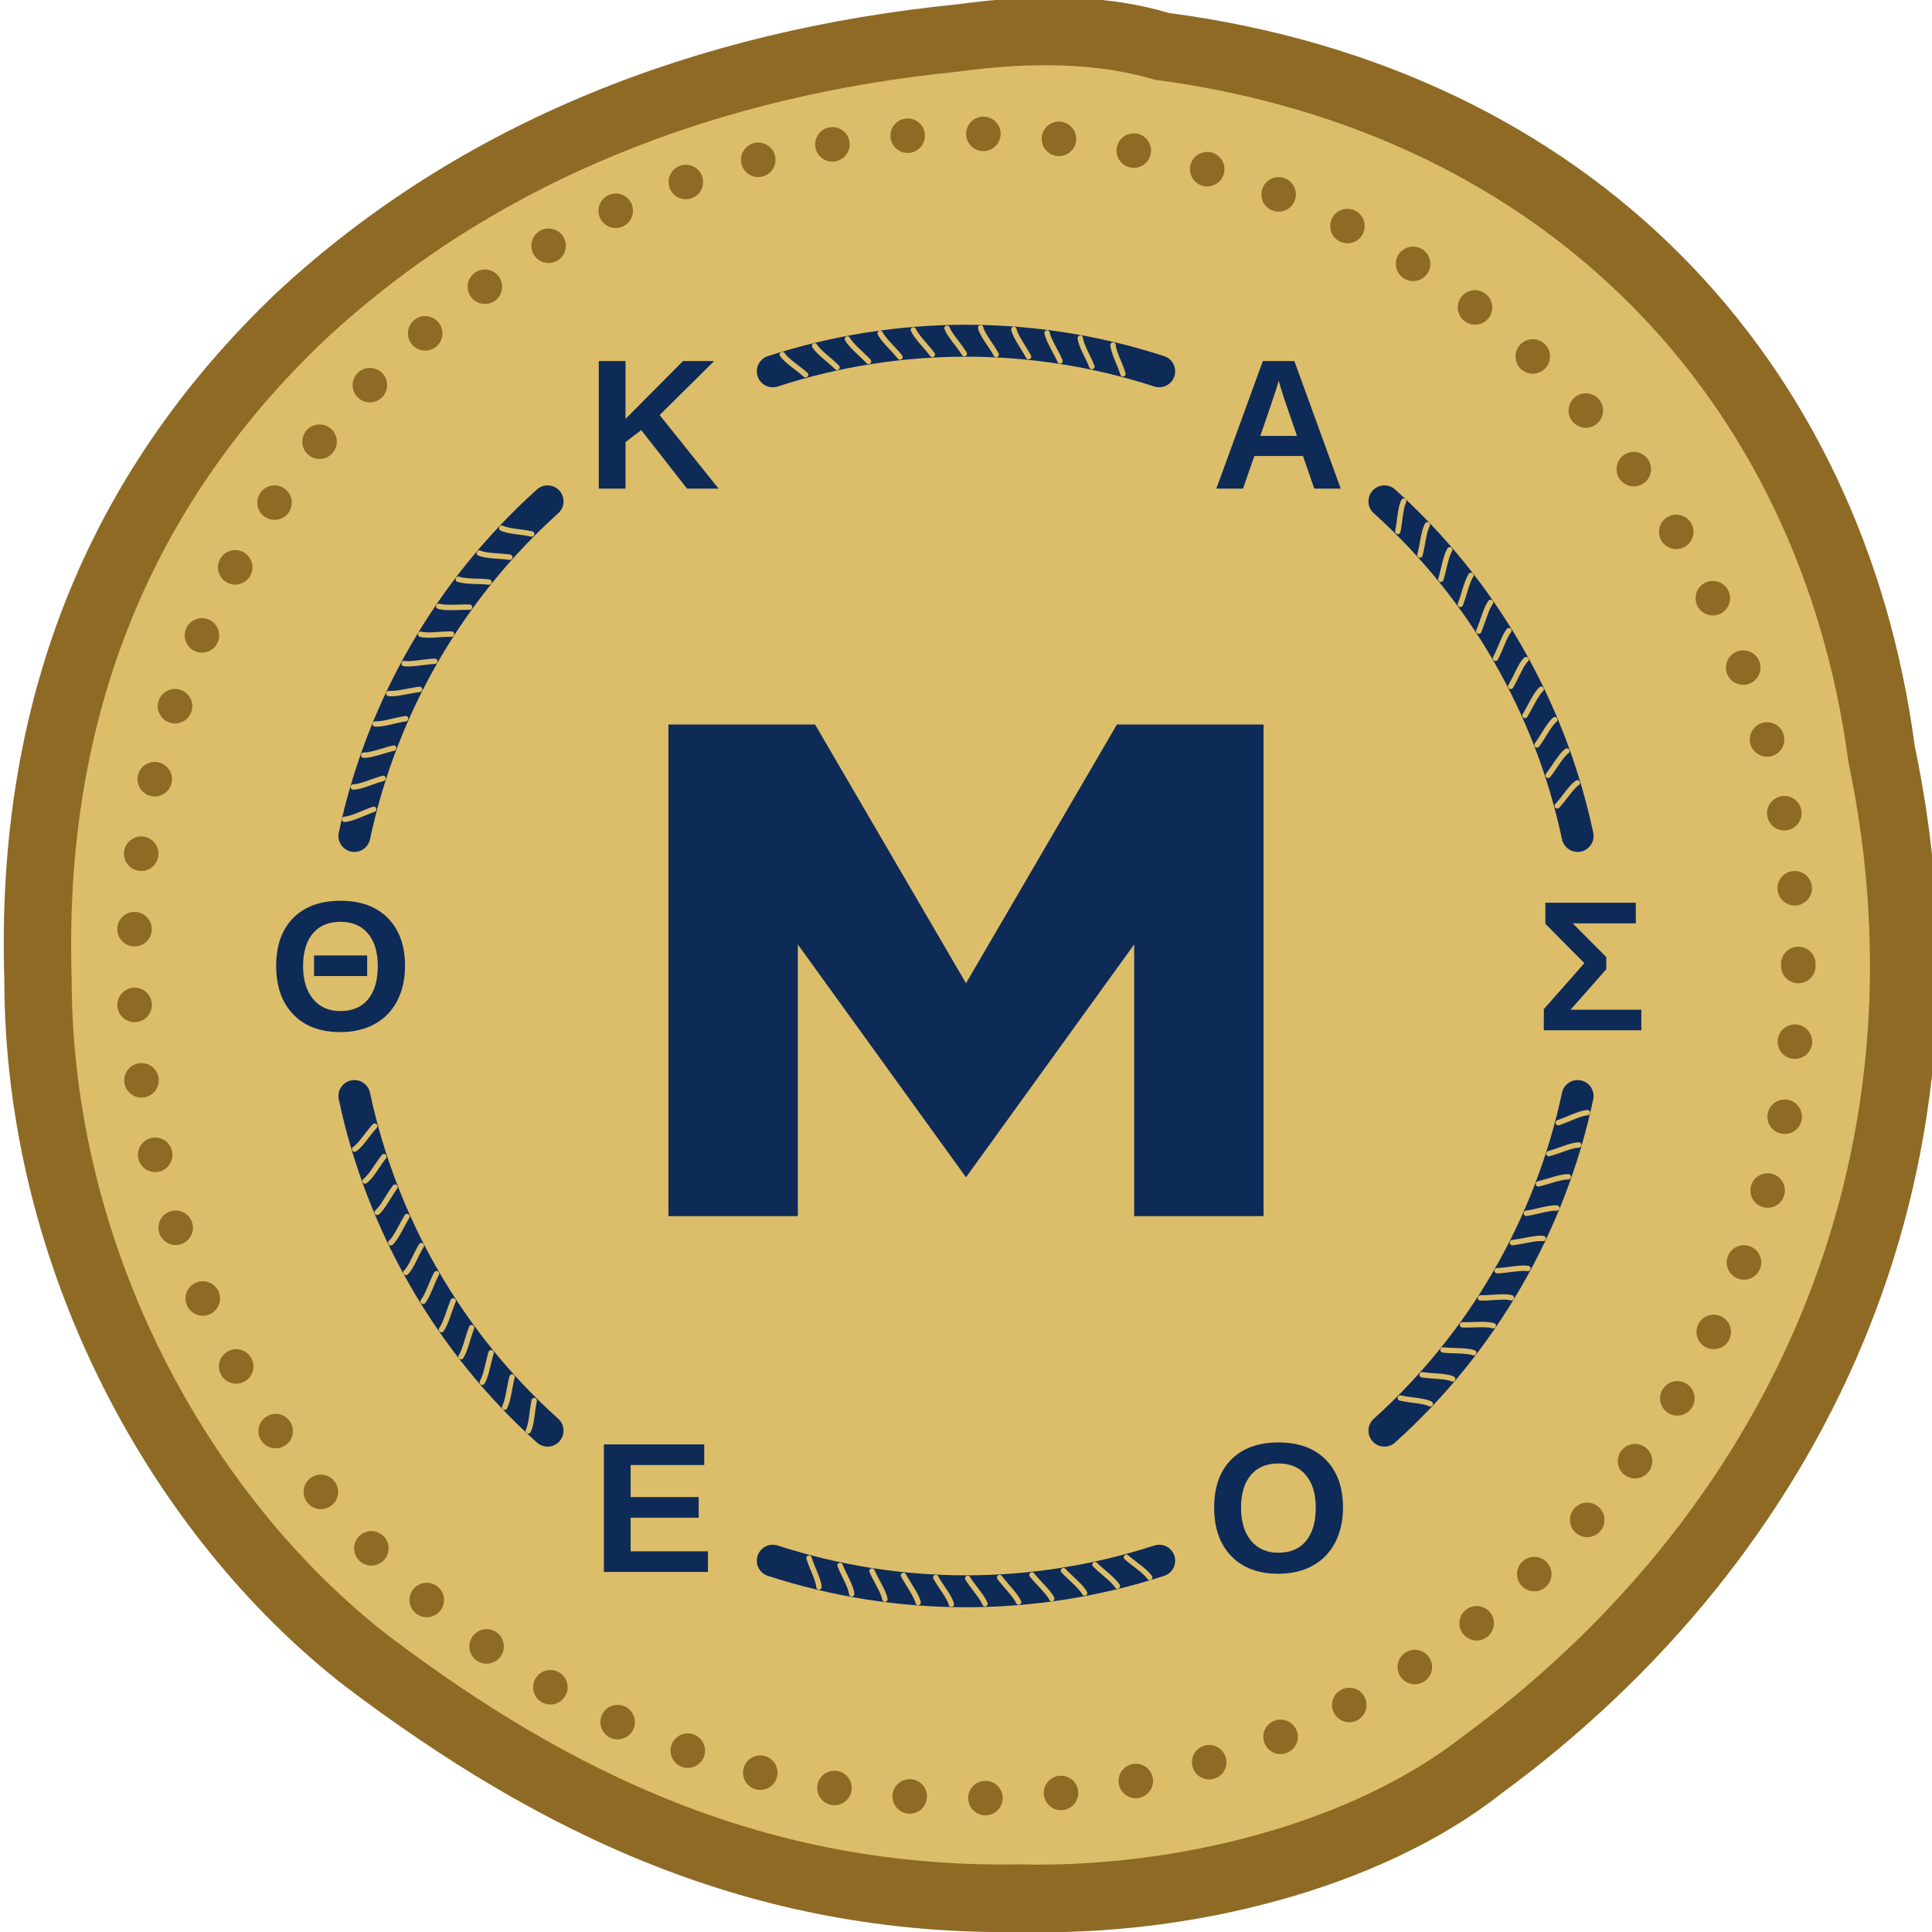
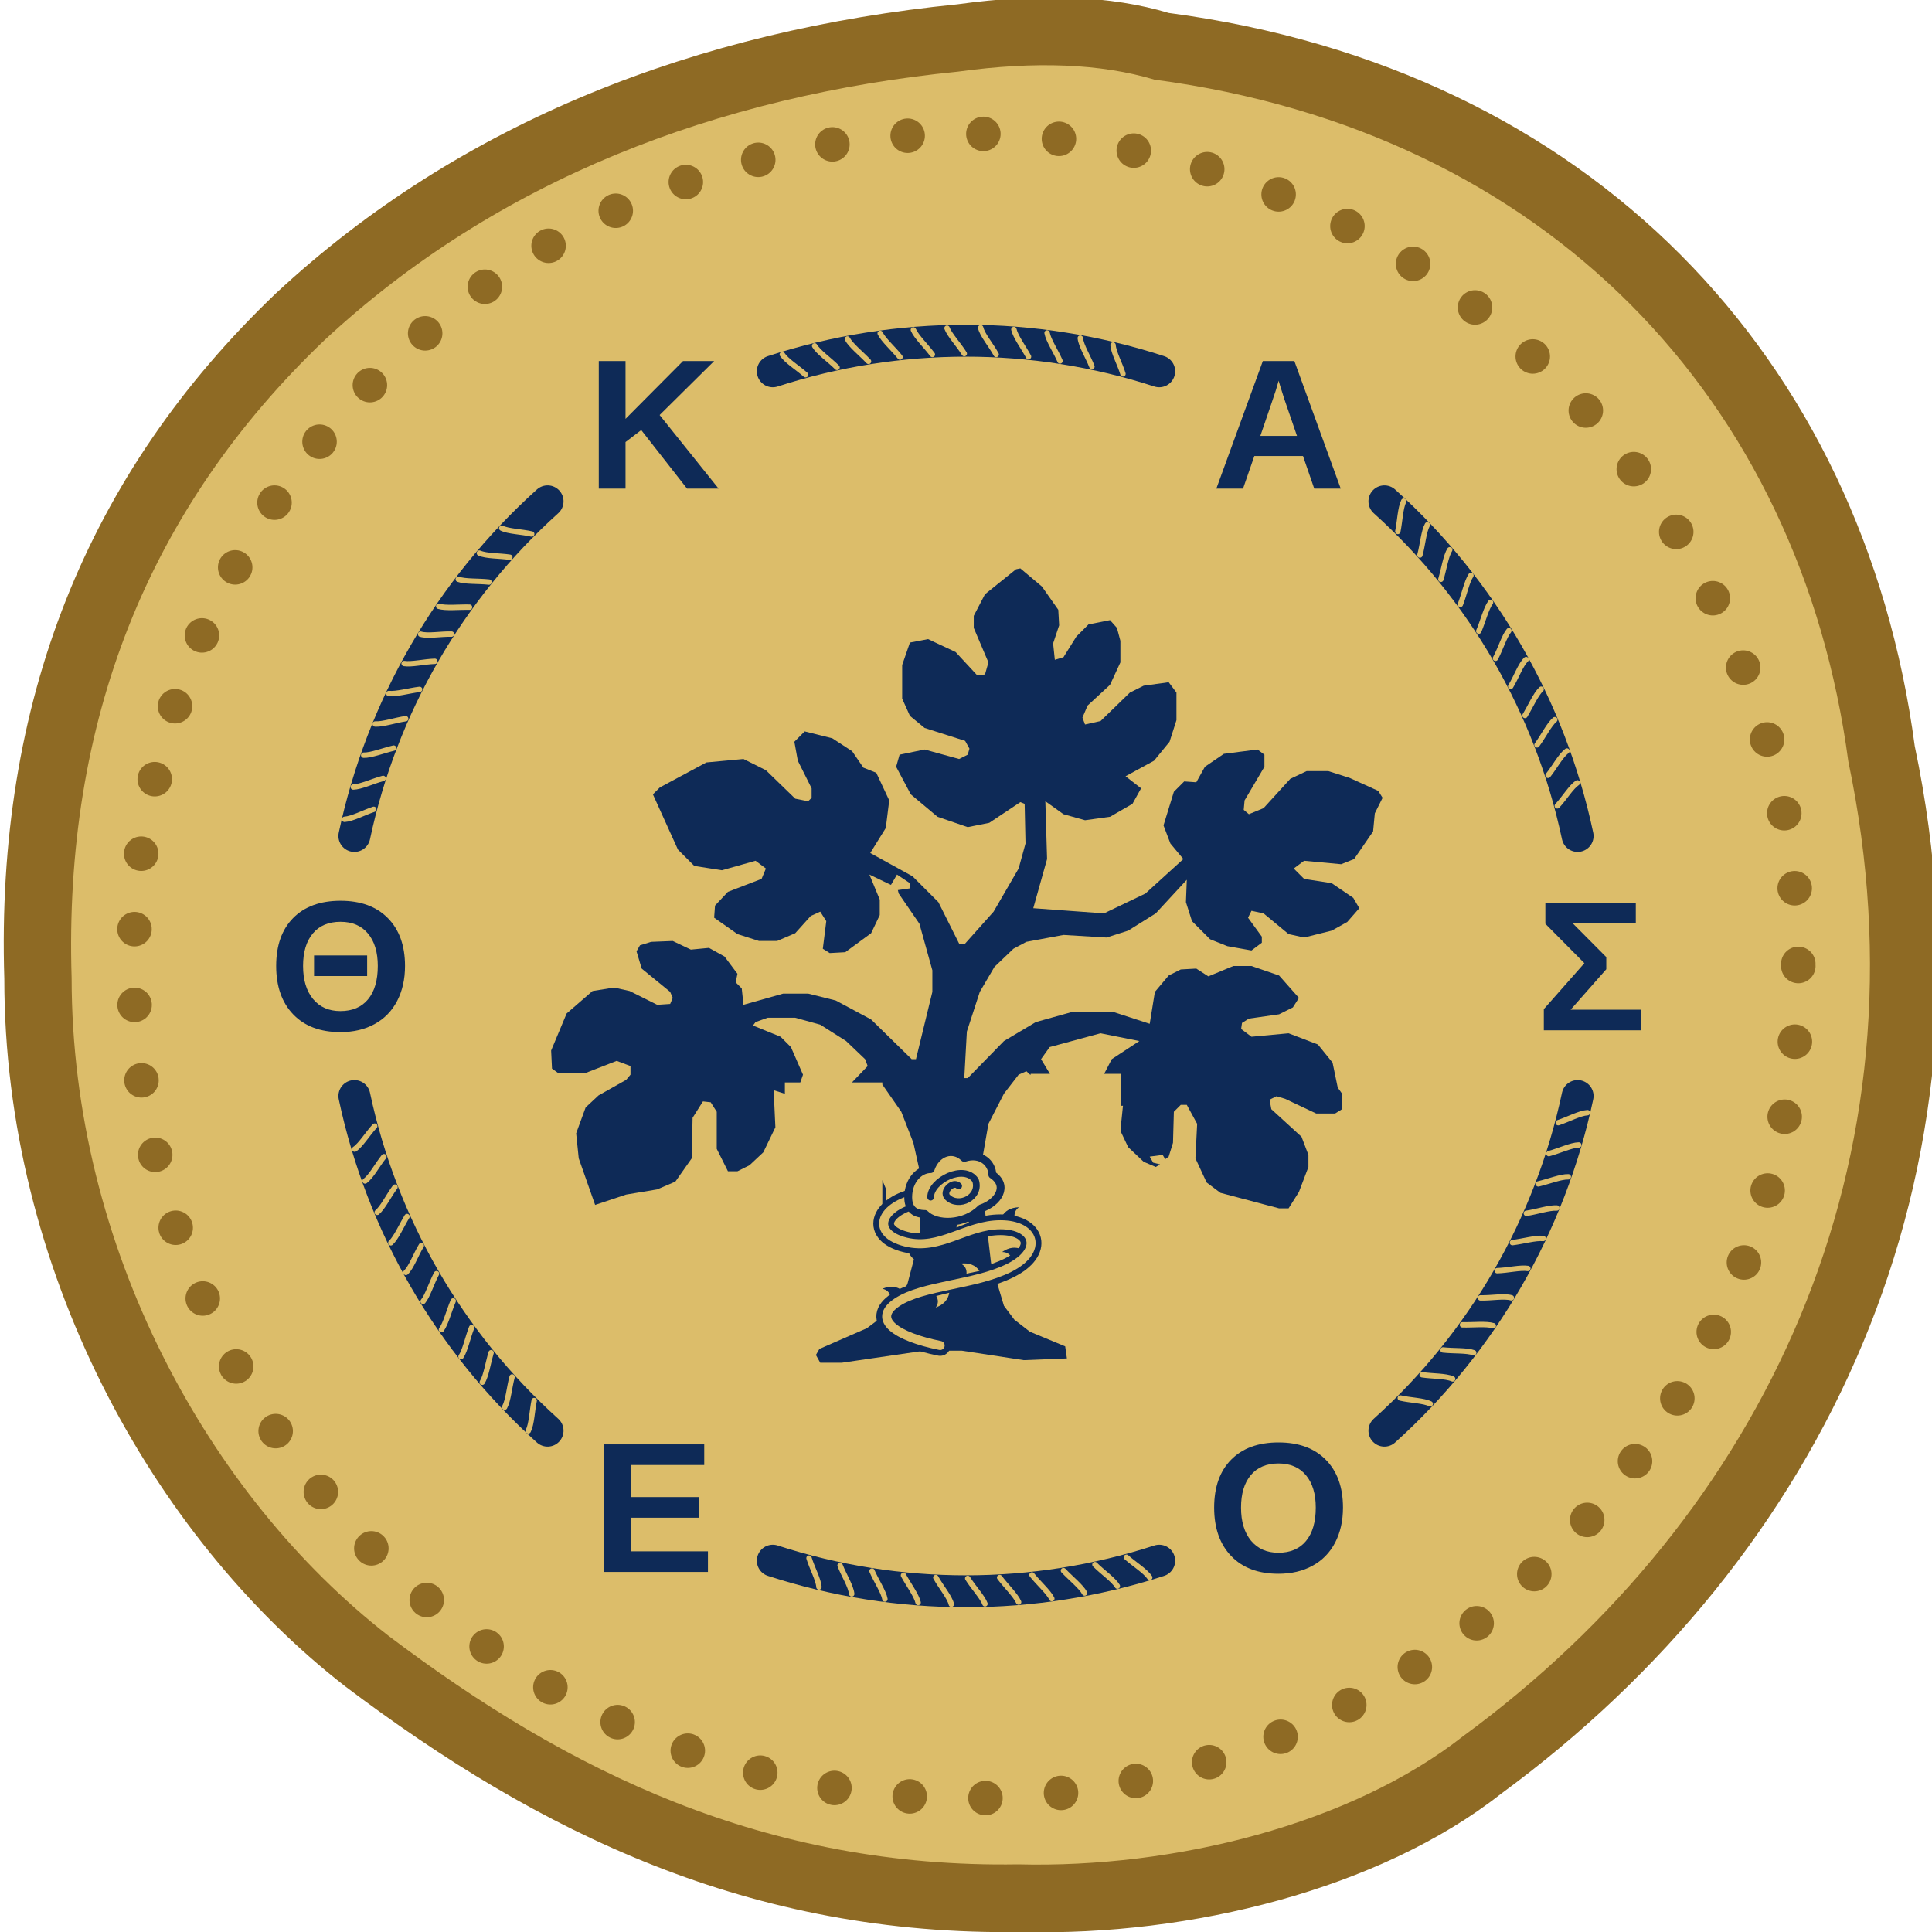
<svg xmlns="http://www.w3.org/2000/svg" xmlns:xlink="http://www.w3.org/1999/xlink" viewBox="176 96 448 448">
  <defs>
    <path id="rim" d="M398 97 Q427 93 447 99 C545 112 608 179 620 269 C641 369 599 457 524 512 C496 534 452 545 413 544 C350 545 301 521 256 487 C211 452 177 390 177 323 C175 259 196 206 240 164 C283 124 338 103 398 97Z" />
    <g id="rope-gap">
      <path d="M355.2 182.1A145 145 0 0 1 444.8 182.1" stroke="#0e2a57" stroke-width="7.4" />
      <path d="M357.4 178.2C358.4 179.7 361.0 181.3 362.8 182.9M364.9 176.2C365.8 177.7 368.3 179.4 370.1 181.2M372.5 174.6C373.3 176.1 375.7 178.0 377.4 179.8M380.1 173.3C380.9 174.9 383.2 176.9 384.7 178.8M387.8 172.5C388.5 174.1 390.7 176.2 392.2 178.2M395.6 172.1C396.2 173.7 398.3 175.9 399.6 178.0M403.4 172.0C403.8 173.7 405.8 176.0 407.0 178.2M411.1 172.4C411.5 174.1 413.3 176.5 414.5 178.7M418.8 173.2C419.1 174.9 420.8 177.4 421.8 179.7M426.5 174.4C426.7 176.2 428.3 178.7 429.2 181.0M434.1 176.0C434.2 177.7 435.7 180.4 436.4 182.7" stroke="#dcbd6a" stroke-width="1.25" />
    </g>
+     <clipPath id="fig-tree-without-fruit">
+       <path clip-rule="evenodd" d="M230 212H336V312H230Z M263 275.5H274.3V296H263Z M291.5 274.5H302V294H288Z" />
+     </clipPath>
+     <path id="rose-vine-stem" d="M281 306C276 305 273 303 276 301C279 299 285 299 289 297C293 295 292 292 288 292C284 292 281 295 277 294C273 293 274 290 278 289L282.5 287.5" />
  </defs>
  <use xlink:href="#rim" fill="#8e6a24" />
  <use xlink:href="#rim" fill="#dcbd6a" transform="translate(400 320) scale(.93) translate(-400 -320)" />
  <circle cx="400" cy="320" r="193" fill="none" stroke="#8e6a24" stroke-width="8" stroke-linecap="round" stroke-dasharray="0 17.57" />
  <g aria-label="Twisted rope between the paired Greek letters" fill="none" stroke-linecap="round" stroke-linejoin="round">
    <use xlink:href="#rope-gap" transform="rotate(0 400 320)" />
    <use xlink:href="#rope-gap" transform="rotate(60 400 320)" />
    <use xlink:href="#rope-gap" transform="rotate(120 400 320)" />
    <use xlink:href="#rope-gap" transform="rotate(180 400 320)" />
    <use xlink:href="#rope-gap" transform="rotate(240 400 320)" />
    <use xlink:href="#rope-gap" transform="rotate(300 400 320)" />
  </g>
-   <path id="central-mu" fill="#0e2a57" aria-label="Μ" d="M331 264H365L400 324L435 264H469V378H439V315L400 369L361 315V378H331Z" />
+   <g transform="translate(400 320) scale(2) translate(-284 -262)" aria-label="Fig tree with a rose and winding vine on the trunk" fill="#0e2a57">
+     <path clip-path="url(#fig-tree-without-fruit)" fill-rule="evenodd" d="M289.8 216.0L290.3 215.9L292.8 218.0L294.7 220.7L294.8 222.5L294.1 224.6L294.3 226.5L295.3 226.2L296.8 223.8L298.2 222.4L300.7 221.9L301.5 222.8L301.9 224.3L301.9 226.8L300.7 229.4L298.1 231.8L297.5 233.2L297.8 234.0L299.6 233.6L303.0 230.3L304.6 229.5L307.5 229.1L308.4 230.3L308.4 233.5L307.6 236.0L305.8 238.2L302.5 240.0L304.3 241.4L303.3 243.2L300.7 244.7L297.8 245.1L295.3 244.4L293.2 242.9L293.4 249.6L291.8 255.3L300.0 255.9L304.8 253.6L309.2 249.6L307.7 247.8L306.9 245.7L308.1 241.8L309.3 240.6L310.7 240.7L311.7 238.9L313.9 237.4L317.8 236.9L318.6 237.5L318.6 238.9L316.3 242.8L316.2 243.9L316.8 244.4L318.5 243.7L321.6 240.3L323.5 239.4L326.0 239.4L328.5 240.2L331.8 241.7L332.3 242.5L331.4 244.3L331.2 246.4L329.0 249.6L327.5 250.2L323.2 249.8L322.0 250.7L323.2 251.9L326.4 252.4L328.9 254.1L329.6 255.3L328.2 256.9L326.4 257.9L323.2 258.7L321.4 258.3L318.5 255.9L317.1 255.6L316.7 256.4L318.3 258.6L318.3 259.3L317.1 260.2L314.3 259.7L312.3 258.9L310.2 256.8L309.5 254.6L309.6 252.0L306.0 255.9L302.8 257.9L300.3 258.7L295.3 258.4L291.0 259.2L289.5 260.0L287.3 262.1L285.6 265.0L284.1 269.6L283.8 275.0L284.2 275.0L288.4 270.7L292.1 268.5L296.4 267.3L301.0 267.3L305.3 268.7L305.9 265.0L307.5 263.1L308.9 262.4L310.7 262.3L312.1 263.2L315.0 262.0L317.1 262.0L320.3 263.1L322.6 265.7L321.9 266.8L320.3 267.6L316.8 268.1L316.0 268.6L315.9 269.3L317.1 270.2L321.4 269.8L324.8 271.1L326.5 273.2L327.1 276.1L327.6 276.8L327.6 278.6L326.8 279.1L324.6 279.1L321.0 277.4L320.0 277.1L319.2 277.5L319.4 278.6L322.9 281.8L323.7 283.9L323.7 285.3L322.6 288.2L321.4 290.1L320.3 290.1L313.5 288.3L311.9 287.1L310.6 284.3L310.8 280.3L309.6 278.1L308.9 278.1L308.1 278.9L308.0 282.5L307.5 284.1L307.1 284.4L306.8 283.9L305.3 284.1L305.7 284.8L306.5 285.0L306.0 285.3L304.6 284.7L302.8 283.0L301.9 281.1L302.2 278.2L300.0 278.3L299.4 275.7L300.9 272.8L304.1 270.7L299.6 269.8L293.7 271.4L292.7 272.8L294.7 276.1L295.2 278.9L296.1 279.6L299.7 285.3L300.1 287.5L299.7 289.3L298.0 291.4L296.0 292.3L292.1 291.9L290.2 290.0L289.5 288.2L289.5 286.4L293.5 278.9L292.2 275.3L291.0 274.2L290.1 274.6L288.4 276.8L286.6 280.3L285.9 284.3L285.9 287.8L286.9 296.4L288.4 301.4L289.6 303.0L291.4 304.4L295.5 306.1L295.7 307.5L290.7 307.7L283.5 306.6L279.2 306.6L269.6 308.0L267.1 308.0L266.6 307.1L267.0 306.4L272.5 304.0L275.3 301.9L277.2 298.9L278.7 293.2L278.7 286.1L277.9 282.5L276.5 278.9L274.2 275.6L273.5 275.6L271.7 277.3L270.7 280.3L272.0 283.6L274.0 286.1L274.7 287.8L274.8 289.6L274.0 291.8L272.6 293.2L271.0 294.0L268.2 294.1L265.7 293.0L264.5 291.8L263.8 290.0L263.8 288.2L264.5 286.4L268.6 280.3L270.2 276.1L272.6 273.6L272.3 272.8L270.1 270.7L267.1 268.8L264.2 268.0L261.0 268.0L259.6 268.5L259.3 268.9L262.5 270.2L263.7 271.4L265.1 274.6L264.2 277.2L261.7 276.4L261.9 280.7L260.5 283.6L258.9 285.1L257.5 285.8L256.4 285.8L255.1 283.2L255.1 278.9L254.4 277.8L253.5 277.7L252.3 279.6L252.2 284.3L250.3 287.0L248.2 287.9L244.6 288.5L241.0 289.7L239.1 284.3L238.8 281.4L239.9 278.4L241.4 277.0L244.6 275.2L245.1 274.6L245.1 273.6L243.5 273.0L239.9 274.4L236.7 274.4L236.0 273.9L235.9 271.8L237.7 267.5L240.7 264.9L243.2 264.5L245.0 264.9L248.2 266.5L249.7 266.4L250.0 265.7L249.7 265.0L246.4 262.3L245.8 260.3L246.2 259.6L247.5 259.2L250.0 259.1L252.1 260.1L254.2 259.9L256.0 260.9L257.5 262.9L257.3 263.9L258.0 264.6L258.2 266.5L262.8 265.2L265.7 265.2L268.9 266.0L273.0 268.2L277.7 272.8L278.2 272.8L280.1 265.0L280.1 262.5L278.6 257.1L276.2 253.6L276.1 253.2L277.5 253.0L277.5 252.4L276.0 251.4L275.3 252.6L272.8 251.4L274.0 254.3L274.0 256.1L273.0 258.2L270.0 260.4L268.2 260.5L267.4 260.0L267.8 256.8L267.1 255.7L266.0 256.2L264.2 258.2L262.1 259.1L260.0 259.1L257.5 258.3L254.8 256.4L254.9 255.0L256.4 253.4L260.3 251.9L260.8 250.7L259.6 249.8L255.7 250.9L252.5 250.4L250.6 248.5L247.7 242.1L248.5 241.3L253.9 238.4L258.2 238.0L260.8 239.3L264.2 242.6L265.7 242.9L266.1 242.5L266.1 241.4L264.5 238.2L264.1 236.0L265.3 234.8L268.5 235.6L270.8 237.1L272.1 239.0L273.6 239.6L275.1 242.8L274.7 246.0L272.9 248.9L277.8 251.6L280.8 254.6L283.2 259.4L283.9 259.4L287.2 255.7L290.1 250.7L290.9 247.8L290.8 243.2L290.3 243.0L286.7 245.4L284.2 245.9L280.7 244.7L277.6 242.1L275.9 238.9L276.3 237.5L279.2 236.9L283.2 238.0L284.2 237.5L284.4 236.8L283.9 235.9L279.2 234.4L277.5 233.0L276.6 231.0L276.6 227.1L277.5 224.5L279.6 224.1L282.8 225.6L285.3 228.3L286.2 228.2L286.6 226.8L284.9 222.8L284.9 221.4L286.2 218.9Z" />
+     <g fill="none" stroke-linecap="round" stroke-linejoin="round">
+       <use href="#rose-vine-stem" stroke="#0e2a57" stroke-width="2.4" />
+       <use href="#rose-vine-stem" stroke="#dcbd6a" stroke-width="1.05" />
+     </g>
+     <path d="M276.53 305.60Q275.94 306.13 276.19 306.90Q275.03 306.01 275.21 304.79ZM275.26 300.37Q275.11 299.60 274.31 299.42Q275.67 298.87 276.63 299.64ZM289.32 295.88Q288.99 295.16 288.18 295.16Q289.39 294.33 290.49 294.87ZM289.66 291.23Q289.49 290.45 290.14 289.97Q288.68 290.02 288.12 291.12ZM278.81 295.15Q278.49 295.87 279.03 296.48Q277.61 296.14 277.27 294.96Z" />
+     <path d="M280.55 300.26Q280.96 300.94 280.49 301.60Q281.86 301.10 282.06 299.88ZM284.06 297.67Q284.12 296.89 283.40 296.50Q284.86 296.34 285.57 297.35ZM284.35 291.75Q283.86 291.13 284.24 290.41Q282.94 291.08 282.90 292.32Z" fill="#dcbd6a" />
+     <g transform="translate(282.5 287.5) scale(.65) translate(-303 -303)" fill="#dcbd6a">
+       <path d="M295 305C295 302 297 300 299 300C300 297 303 296 305 298C308 297 310 299 310 301C313 303 311 306 308 307C305 310 300 310 298 308C296 308 295 307 295 305Z" stroke="#0e2a57" stroke-width="1.4" stroke-linejoin="round" />
+       <path d="M299 305C299 302 305 299 307 302C308 305 304 307 302 305C301 304 303 302 304 303" fill="none" stroke="#0e2a57" stroke-width="1.2" stroke-linecap="round" />
+     </g>
+   </g>
  <g fill="#0e2a57" font-family="Arial, Helvetica, sans-serif" font-weight="700" text-anchor="middle">
    <g font-size="43" dominant-baseline="central">
      <text x="327.5" y="194.4">Κ</text>
      <text x="472.5" y="194.4">Α</text>
      <text x="255.0" y="320.0">Θ</text>
      <text x="545.0" y="320.0">Σ</text>
      <text x="327.5" y="445.6">Ε</text>
      <text x="472.5" y="445.6">Ο</text>
    </g>
  </g>
</svg>
